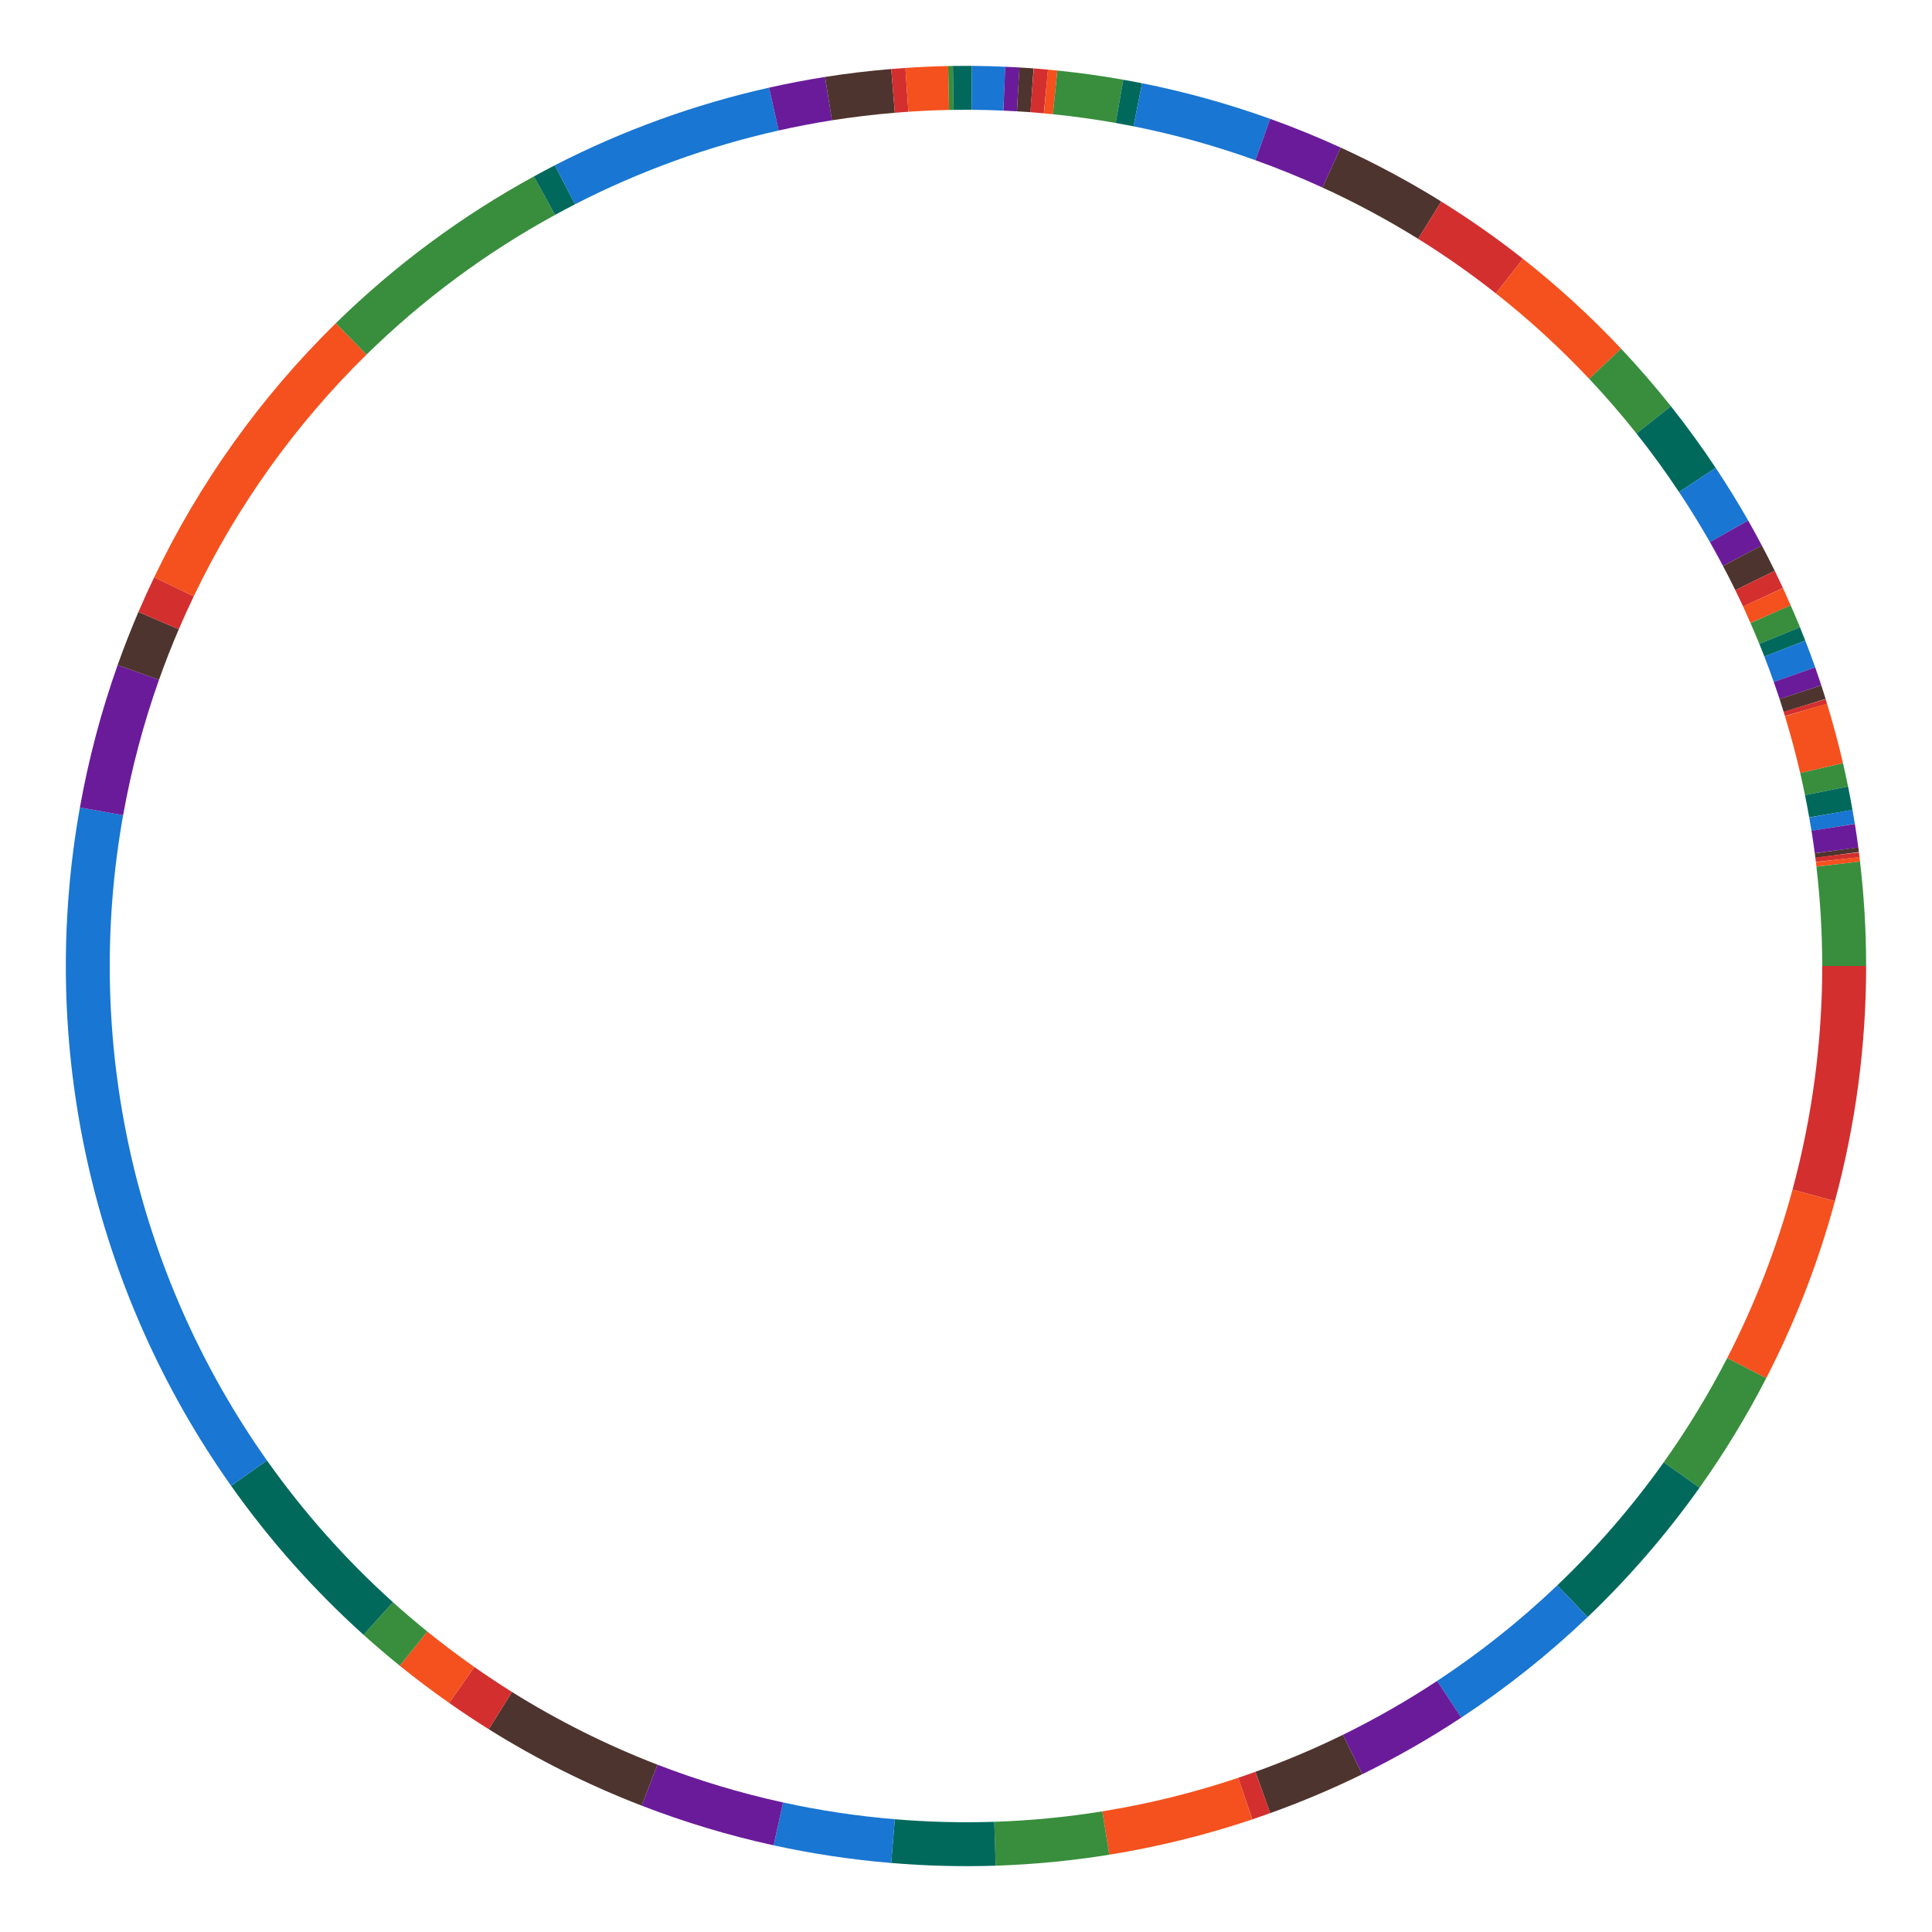
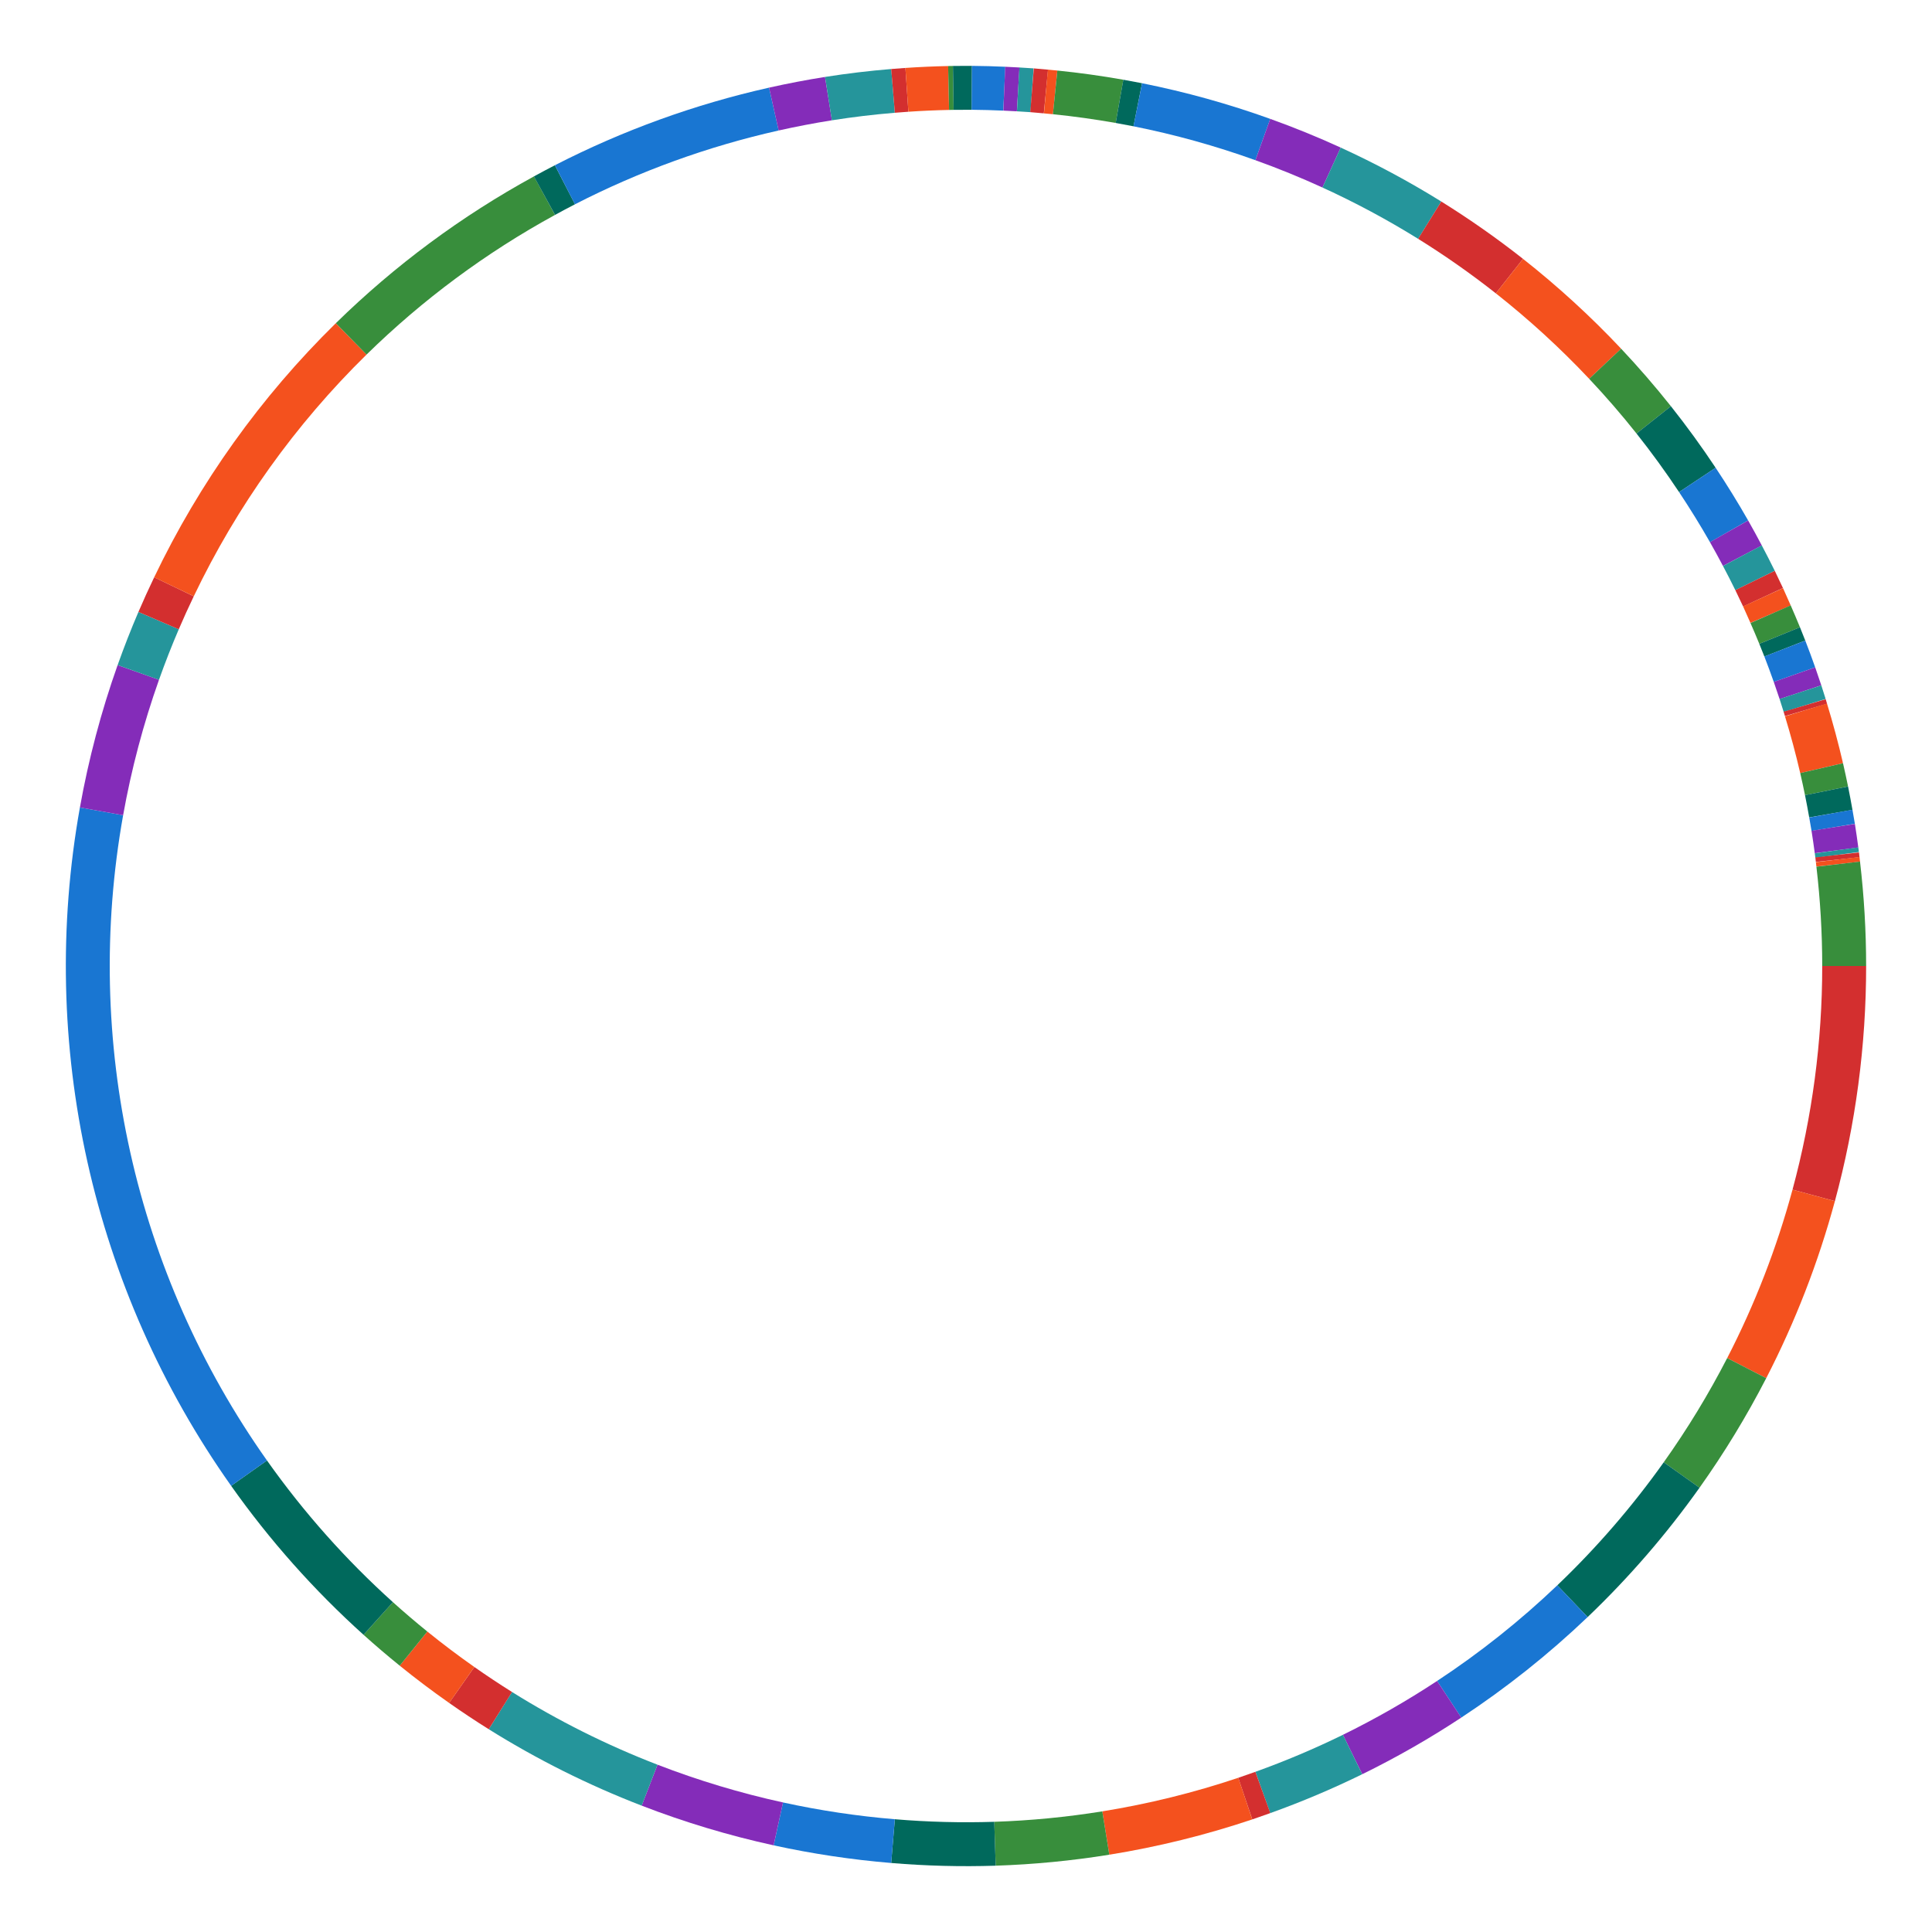
<svg xmlns="http://www.w3.org/2000/svg" viewBox="-110 -110 220 220">
  <path id="Genesis" d="M 100.00 0.00 A 100.00 100.00 0 0 1 96.53 26.12" stroke="#D32F2F" stroke-width="5" data-chapters="50" fill="none" stroke-linecap="butt" />
  <path id="Exodus" d="M 96.53 26.12 A 100.00 100.00 0 0 1 88.90 45.79" stroke="#F4511E" stroke-width="5" data-chapters="40" fill="none" stroke-linecap="butt" />
  <path id="Leviticus" d="M 88.90 45.79 A 100.00 100.00 0 0 1 81.49 57.96" stroke="#388E3C" stroke-width="5" data-chapters="27" fill="none" stroke-linecap="butt" />
  <path id="Numbers" d="M 81.49 57.96 A 100.00 100.00 0 0 1 69.06 72.33" stroke="#00695C" stroke-width="5" data-chapters="36" fill="none" stroke-linecap="butt" />
  <path id="Deuteronomy" d="M 69.06 72.33 A 100.00 100.00 0 0 1 55.02 83.50" stroke="#1976D2" stroke-width="5" data-chapters="34" fill="none" stroke-linecap="butt" />
-   <path id="Joshua" d="M 55.02 83.50 A 100.00 100.00 0 0 1 44.02 89.79" stroke="#6A1B9A" stroke-width="5" data-chapters="24" fill="none" stroke-linecap="butt" />
-   <path id="Judges" d="M 44.02 89.79 A 100.00 100.00 0 0 1 33.80 94.11" stroke="#4E342E" stroke-width="5" data-chapters="21" fill="none" stroke-linecap="butt" />
+   <path id="Joshua" d="M 55.02 83.50 A 100.00 100.00 0 0 1 44.02 89.79" stroke="#842cb9" stroke-width="5" data-chapters="24" fill="none" stroke-linecap="butt" />
+   <path id="Judges" d="M 44.02 89.79 A 100.00 100.00 0 0 1 33.80 94.11" stroke="#25959b" stroke-width="5" data-chapters="21" fill="none" stroke-linecap="butt" />
  <path id="Ruth" d="M 33.80 94.11 A 100.00 100.00 0 0 1 31.80 94.81" stroke="#D32F2F" stroke-width="5" data-chapters="4" fill="none" stroke-linecap="butt" />
  <path id="1 Samuel" d="M 31.80 94.81 A 100.00 100.00 0 0 1 15.92 98.73" stroke="#F4511E" stroke-width="5" data-chapters="31" fill="none" stroke-linecap="butt" />
  <path id="2 Samuel" d="M 15.92 98.73 A 100.00 100.00 0 0 1 3.30 99.95" stroke="#388E3C" stroke-width="5" data-chapters="24" fill="none" stroke-linecap="butt" />
  <path id="1 Kings" d="M 3.30 99.95 A 100.00 100.00 0 0 1 -8.31 99.65" stroke="#00695C" stroke-width="5" data-chapters="22" fill="none" stroke-linecap="butt" />
  <path id="2 Kings" d="M -8.31 99.65 A 100.00 100.00 0 0 1 -21.37 97.69" stroke="#1976D2" stroke-width="5" data-chapters="25" fill="none" stroke-linecap="butt" />
-   <path id="1 Chronicles" d="M -21.37 97.69 A 100.00 100.00 0 0 1 -36.03 93.28" stroke="#6A1B9A" stroke-width="5" data-chapters="29" fill="none" stroke-linecap="butt" />
-   <path id="2 Chronicles" d="M -36.03 93.28 A 100.00 100.00 0 0 1 -53.02 84.79" stroke="#4E342E" stroke-width="5" data-chapters="36" fill="none" stroke-linecap="butt" />
+   <path id="1 Chronicles" d="M -21.37 97.69 A 100.00 100.00 0 0 1 -36.03 93.28" stroke="#842cb9" stroke-width="5" data-chapters="29" fill="none" stroke-linecap="butt" />
+   <path id="2 Chronicles" d="M -36.03 93.28 A 100.00 100.00 0 0 1 -53.02 84.79" stroke="#25959b" stroke-width="5" data-chapters="36" fill="none" stroke-linecap="butt" />
  <path id="Ezra" d="M -53.02 84.79 A 100.00 100.00 0 0 1 -57.42 81.87" stroke="#D32F2F" stroke-width="5" data-chapters="10" fill="none" stroke-linecap="butt" />
  <path id="Nehemiah" d="M -57.42 81.87 A 100.00 100.00 0 0 1 -62.91 77.73" stroke="#F4511E" stroke-width="5" data-chapters="13" fill="none" stroke-linecap="butt" />
  <path id="Esther" d="M -62.91 77.73 A 100.00 100.00 0 0 1 -66.93 74.30" stroke="#388E3C" stroke-width="5" data-chapters="10" fill="none" stroke-linecap="butt" />
  <path id="Job" d="M -66.93 74.30 A 100.00 100.00 0 0 1 -81.64 57.75" stroke="#00695C" stroke-width="5" data-chapters="42" fill="none" stroke-linecap="butt" />
  <path id="Psalms" d="M -81.64 57.75 A 100.00 100.00 0 0 1 -98.44 -17.61" stroke="#1976D2" stroke-width="5" data-chapters="150" fill="none" stroke-linecap="butt" />
-   <path id="Proverbs" d="M -98.44 -17.61 A 100.00 100.00 0 0 1 -94.25 -33.43" stroke="#6A1B9A" stroke-width="5" data-chapters="31" fill="none" stroke-linecap="butt" />
-   <path id="Ecclesiastes" d="M -94.25 -33.43 A 100.00 100.00 0 0 1 -91.94 -39.33" stroke="#4E342E" stroke-width="5" data-chapters="12" fill="none" stroke-linecap="butt" />
+   <path id="Proverbs" d="M -98.44 -17.61 A 100.00 100.00 0 0 1 -94.25 -33.43" stroke="#842cb9" stroke-width="5" data-chapters="31" fill="none" stroke-linecap="butt" />
+   <path id="Ecclesiastes" d="M -94.25 -33.43 A 100.00 100.00 0 0 1 -91.94 -39.33" stroke="#25959b" stroke-width="5" data-chapters="12" fill="none" stroke-linecap="butt" />
  <path id="Song of Solomon" d="M -91.94 -39.33 A 100.00 100.00 0 0 1 -90.19 -43.18" stroke="#D32F2F" stroke-width="5" data-chapters="8" fill="none" stroke-linecap="butt" />
  <path id="Isaiah" d="M -90.19 -43.18 A 100.00 100.00 0 0 1 -70.01 -71.41" stroke="#F4511E" stroke-width="5" data-chapters="66" fill="none" stroke-linecap="butt" />
  <path id="Jeremiah" d="M -70.01 -71.41 A 100.00 100.00 0 0 1 -48.00 -87.72" stroke="#388E3C" stroke-width="5" data-chapters="52" fill="none" stroke-linecap="butt" />
  <path id="Lamentations" d="M -48.00 -87.72 A 100.00 100.00 0 0 1 -45.67 -88.96" stroke="#00695C" stroke-width="5" data-chapters="5" fill="none" stroke-linecap="butt" />
  <path id="Ezekiel" d="M -45.67 -88.96 A 100.00 100.00 0 0 1 -21.88 -97.58" stroke="#1976D2" stroke-width="5" data-chapters="48" fill="none" stroke-linecap="butt" />
-   <path id="Daniel" d="M -21.88 -97.58 A 100.00 100.00 0 0 1 -15.66 -98.77" stroke="#6A1B9A" stroke-width="5" data-chapters="12" fill="none" stroke-linecap="butt" />
-   <path id="Hosea" d="M -15.66 -98.77 A 100.00 100.00 0 0 1 -8.31 -99.65" stroke="#4E342E" stroke-width="5" data-chapters="14" fill="none" stroke-linecap="butt" />
+   <path id="Daniel" d="M -21.88 -97.58 A 100.00 100.00 0 0 1 -15.66 -98.77" stroke="#842cb9" stroke-width="5" data-chapters="12" fill="none" stroke-linecap="butt" />
+   <path id="Hosea" d="M -15.66 -98.77 A 100.00 100.00 0 0 1 -8.31 -99.65" stroke="#25959b" stroke-width="5" data-chapters="14" fill="none" stroke-linecap="butt" />
  <path id="Joel" d="M -8.31 -99.65 A 100.00 100.00 0 0 1 -6.73 -99.77" stroke="#D32F2F" stroke-width="5" data-chapters="3" fill="none" stroke-linecap="butt" />
  <path id="Amos" d="M -6.73 -99.77 A 100.00 100.00 0 0 1 -1.98 -99.98" stroke="#F4511E" stroke-width="5" data-chapters="9" fill="none" stroke-linecap="butt" />
  <path id="Obadiah" d="M -1.98 -99.98 A 100.00 100.00 0 0 1 -1.45 -99.99" stroke="#388E3C" stroke-width="5" data-chapters="1" fill="none" stroke-linecap="butt" />
  <path id="Jonah" d="M -1.45 -99.99 A 100.00 100.00 0 0 1 0.66 -100.00" stroke="#00695C" stroke-width="5" data-chapters="4" fill="none" stroke-linecap="butt" />
  <path id="Micah" d="M 0.66 -100.00 A 100.00 100.00 0 0 1 4.36 -99.90" stroke="#1976D2" stroke-width="5" data-chapters="7" fill="none" stroke-linecap="butt" />
-   <path id="Nahum" d="M 4.36 -99.90 A 100.00 100.00 0 0 1 5.94 -99.82" stroke="#6A1B9A" stroke-width="5" data-chapters="3" fill="none" stroke-linecap="butt" />
-   <path id="Habakkuk" d="M 5.94 -99.82 A 100.00 100.00 0 0 1 7.52 -99.72" stroke="#4E342E" stroke-width="5" data-chapters="3" fill="none" stroke-linecap="butt" />
+   <path id="Nahum" d="M 4.36 -99.90 A 100.00 100.00 0 0 1 5.94 -99.82" stroke="#842cb9" stroke-width="5" data-chapters="3" fill="none" stroke-linecap="butt" />
+   <path id="Habakkuk" d="M 5.94 -99.82 A 100.00 100.00 0 0 1 7.52 -99.72" stroke="#25959b" stroke-width="5" data-chapters="3" fill="none" stroke-linecap="butt" />
  <path id="Zephaniah" d="M 7.52 -99.72 A 100.00 100.00 0 0 1 9.10 -99.58" stroke="#D32F2F" stroke-width="5" data-chapters="3" fill="none" stroke-linecap="butt" />
  <path id="Haggai" d="M 9.10 -99.58 A 100.00 100.00 0 0 1 10.15 -99.48" stroke="#F4511E" stroke-width="5" data-chapters="2" fill="none" stroke-linecap="butt" />
  <path id="Zechariah" d="M 10.15 -99.48 A 100.00 100.00 0 0 1 17.48 -98.46" stroke="#388E3C" stroke-width="5" data-chapters="14" fill="none" stroke-linecap="butt" />
  <path id="Malachi" d="M 17.48 -98.46 A 100.00 100.00 0 0 1 19.56 -98.07" stroke="#00695C" stroke-width="5" data-chapters="4" fill="none" stroke-linecap="butt" />
  <path id="Matthew" d="M 19.56 -98.07 A 100.00 100.00 0 0 1 33.80 -94.11" stroke="#1976D2" stroke-width="5" data-chapters="28" fill="none" stroke-linecap="butt" />
-   <path id="Mark" d="M 33.80 -94.11 A 100.00 100.00 0 0 1 41.63 -90.92" stroke="#6A1B9A" stroke-width="5" data-chapters="16" fill="none" stroke-linecap="butt" />
-   <path id="Luke" d="M 41.63 -90.92 A 100.00 100.00 0 0 1 52.80 -84.93" stroke="#4E342E" stroke-width="5" data-chapters="24" fill="none" stroke-linecap="butt" />
+   <path id="Mark" d="M 33.80 -94.11 A 100.00 100.00 0 0 1 41.63 -90.92" stroke="#842cb9" stroke-width="5" data-chapters="16" fill="none" stroke-linecap="butt" />
+   <path id="Luke" d="M 41.63 -90.92 A 100.00 100.00 0 0 1 52.80 -84.93" stroke="#25959b" stroke-width="5" data-chapters="24" fill="none" stroke-linecap="butt" />
  <path id="John" d="M 52.80 -84.93 A 100.00 100.00 0 0 1 61.88 -78.56" stroke="#D32F2F" stroke-width="5" data-chapters="21" fill="none" stroke-linecap="butt" />
  <path id="Acts" d="M 61.88 -78.56 A 100.00 100.00 0 0 1 72.78 -68.58" stroke="#F4511E" stroke-width="5" data-chapters="28" fill="none" stroke-linecap="butt" />
  <path id="Romans" d="M 72.78 -68.58 A 100.00 100.00 0 0 1 78.31 -62.19" stroke="#388E3C" stroke-width="5" data-chapters="16" fill="none" stroke-linecap="butt" />
  <path id="1 Corinthians" d="M 78.31 -62.19 A 100.00 100.00 0 0 1 83.28 -55.35" stroke="#00695C" stroke-width="5" data-chapters="16" fill="none" stroke-linecap="butt" />
  <path id="2 Corinthians" d="M 83.28 -55.35 A 100.00 100.00 0 0 1 86.89 -49.50" stroke="#1976D2" stroke-width="5" data-chapters="13" fill="none" stroke-linecap="butt" />
-   <path id="Galatians" d="M 86.89 -49.50 A 100.00 100.00 0 0 1 88.41 -46.72" stroke="#6A1B9A" stroke-width="5" data-chapters="6" fill="none" stroke-linecap="butt" />
-   <path id="Ephesians" d="M 88.41 -46.72 A 100.00 100.00 0 0 1 89.85 -43.90" stroke="#4E342E" stroke-width="5" data-chapters="6" fill="none" stroke-linecap="butt" />
+   <path id="Galatians" d="M 86.89 -49.50 A 100.00 100.00 0 0 1 88.41 -46.72" stroke="#842cb9" stroke-width="5" data-chapters="6" fill="none" stroke-linecap="butt" />
+   <path id="Ephesians" d="M 88.41 -46.72 A 100.00 100.00 0 0 1 89.85 -43.90" stroke="#25959b" stroke-width="5" data-chapters="6" fill="none" stroke-linecap="butt" />
  <path id="Philippians" d="M 89.85 -43.90 A 100.00 100.00 0 0 1 90.76 -41.99" stroke="#D32F2F" stroke-width="5" data-chapters="4" fill="none" stroke-linecap="butt" />
  <path id="Colossians" d="M 90.76 -41.99 A 100.00 100.00 0 0 1 91.62 -40.06" stroke="#F4511E" stroke-width="5" data-chapters="4" fill="none" stroke-linecap="butt" />
  <path id="1 Thessalonians" d="M 91.62 -40.06 A 100.00 100.00 0 0 1 92.65 -37.63" stroke="#388E3C" stroke-width="5" data-chapters="5" fill="none" stroke-linecap="butt" />
  <path id="2 Thessalonians" d="M 92.65 -37.63 A 100.00 100.00 0 0 1 93.24 -36.15" stroke="#00695C" stroke-width="5" data-chapters="3" fill="none" stroke-linecap="butt" />
  <path id="1 Timothy" d="M 93.24 -36.15 A 100.00 100.00 0 0 1 94.34 -33.18" stroke="#1976D2" stroke-width="5" data-chapters="6" fill="none" stroke-linecap="butt" />
-   <path id="2 Timothy" d="M 94.34 -33.18 A 100.00 100.00 0 0 1 95.02 -31.18" stroke="#6A1B9A" stroke-width="5" data-chapters="4" fill="none" stroke-linecap="butt" />
-   <path id="Titus" d="M 95.02 -31.18 A 100.00 100.00 0 0 1 95.50 -29.67" stroke="#4E342E" stroke-width="5" data-chapters="3" fill="none" stroke-linecap="butt" />
+   <path id="2 Timothy" d="M 94.34 -33.18 A 100.00 100.00 0 0 1 95.02 -31.18" stroke="#842cb9" stroke-width="5" data-chapters="4" fill="none" stroke-linecap="butt" />
+   <path id="Titus" d="M 95.02 -31.18 A 100.00 100.00 0 0 1 95.50 -29.67" stroke="#25959b" stroke-width="5" data-chapters="3" fill="none" stroke-linecap="butt" />
  <path id="Philemon" d="M 95.50 -29.67 A 100.00 100.00 0 0 1 95.65 -29.16" stroke="#D32F2F" stroke-width="5" data-chapters="1" fill="none" stroke-linecap="butt" />
  <path id="Hebrews" d="M 95.65 -29.16 A 100.00 100.00 0 0 1 97.43 -22.53" stroke="#F4511E" stroke-width="5" data-chapters="13" fill="none" stroke-linecap="butt" />
  <path id="James" d="M 97.43 -22.53 A 100.00 100.00 0 0 1 97.99 -19.95" stroke="#388E3C" stroke-width="5" data-chapters="5" fill="none" stroke-linecap="butt" />
  <path id="1 Peter" d="M 97.99 -19.95 A 100.00 100.00 0 0 1 98.48 -17.35" stroke="#00695C" stroke-width="5" data-chapters="5" fill="none" stroke-linecap="butt" />
  <path id="2 Peter" d="M 98.48 -17.35 A 100.00 100.00 0 0 1 98.75 -15.79" stroke="#1976D2" stroke-width="5" data-chapters="3" fill="none" stroke-linecap="butt" />
-   <path id="1 John" d="M 98.75 -15.79 A 100.00 100.00 0 0 1 99.13 -13.17" stroke="#6A1B9A" stroke-width="5" data-chapters="5" fill="none" stroke-linecap="butt" />
-   <path id="2 John" d="M 99.13 -13.17 A 100.00 100.00 0 0 1 99.20 -12.65" stroke="#4E342E" stroke-width="5" data-chapters="1" fill="none" stroke-linecap="butt" />
+   <path id="1 John" d="M 98.75 -15.79 A 100.00 100.00 0 0 1 99.13 -13.17" stroke="#842cb9" stroke-width="5" data-chapters="5" fill="none" stroke-linecap="butt" />
+   <path id="2 John" d="M 99.13 -13.17 A 100.00 100.00 0 0 1 99.20 -12.65" stroke="#25959b" stroke-width="5" data-chapters="1" fill="none" stroke-linecap="butt" />
  <path id="3 John" d="M 99.20 -12.65 A 100.00 100.00 0 0 1 99.26 -12.12" stroke="#D32F2F" stroke-width="5" data-chapters="1" fill="none" stroke-linecap="butt" />
  <path id="Jude" d="M 99.26 -12.12 A 100.00 100.00 0 0 1 99.32 -11.60" stroke="#F4511E" stroke-width="5" data-chapters="1" fill="none" stroke-linecap="butt" />
  <path id="Revelation" d="M 99.32 -11.60 A 100.00 100.00 0 0 1 100.00 -0.00" stroke="#388E3C" stroke-width="5" data-chapters="22" fill="none" stroke-linecap="butt" />
</svg>
